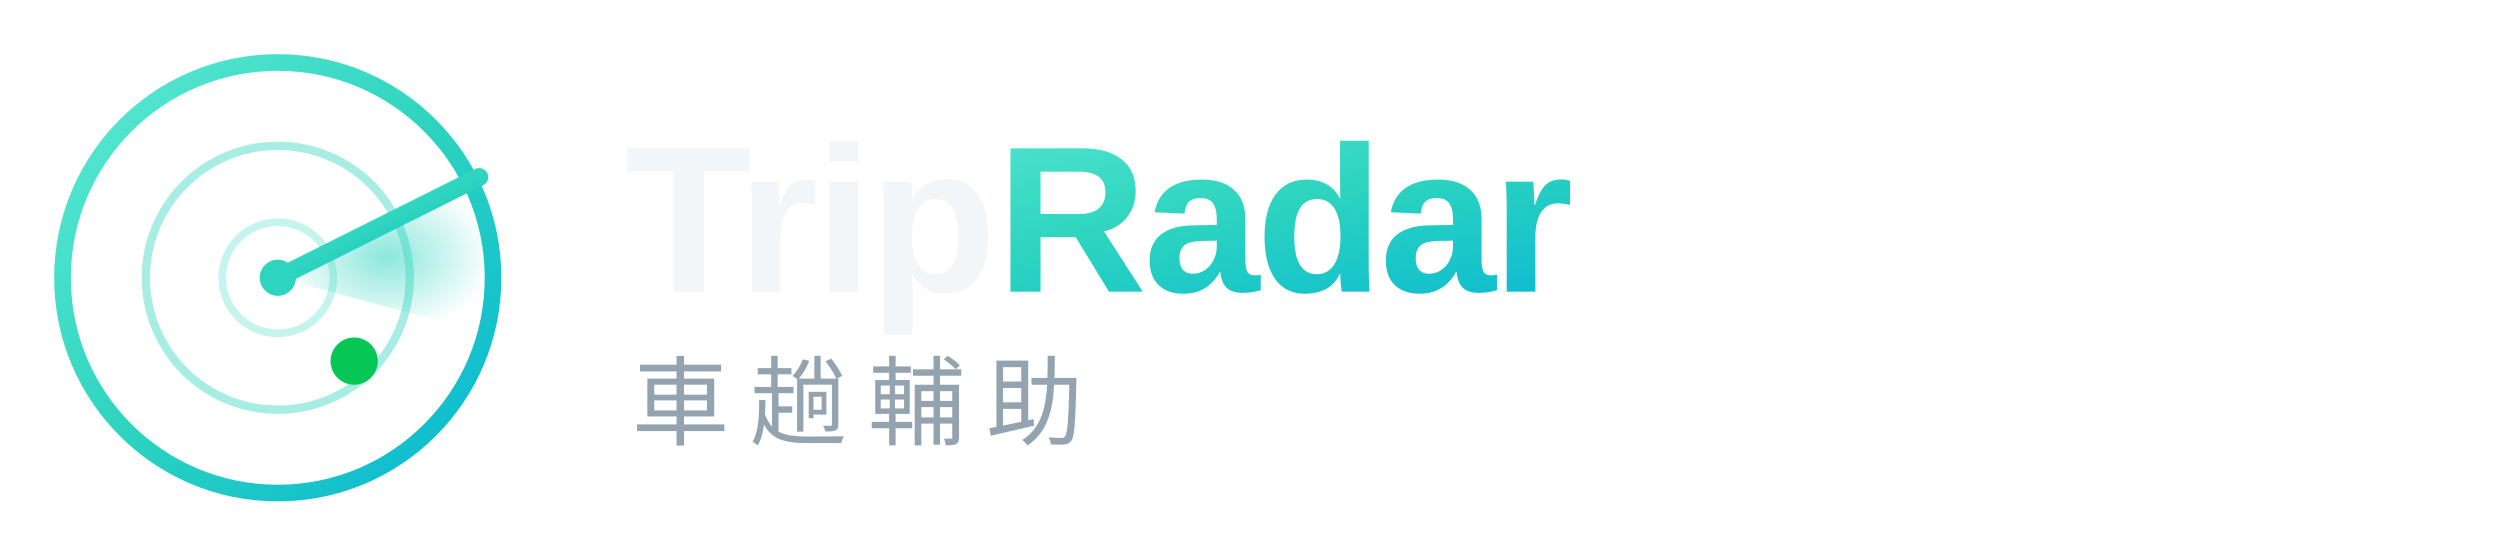
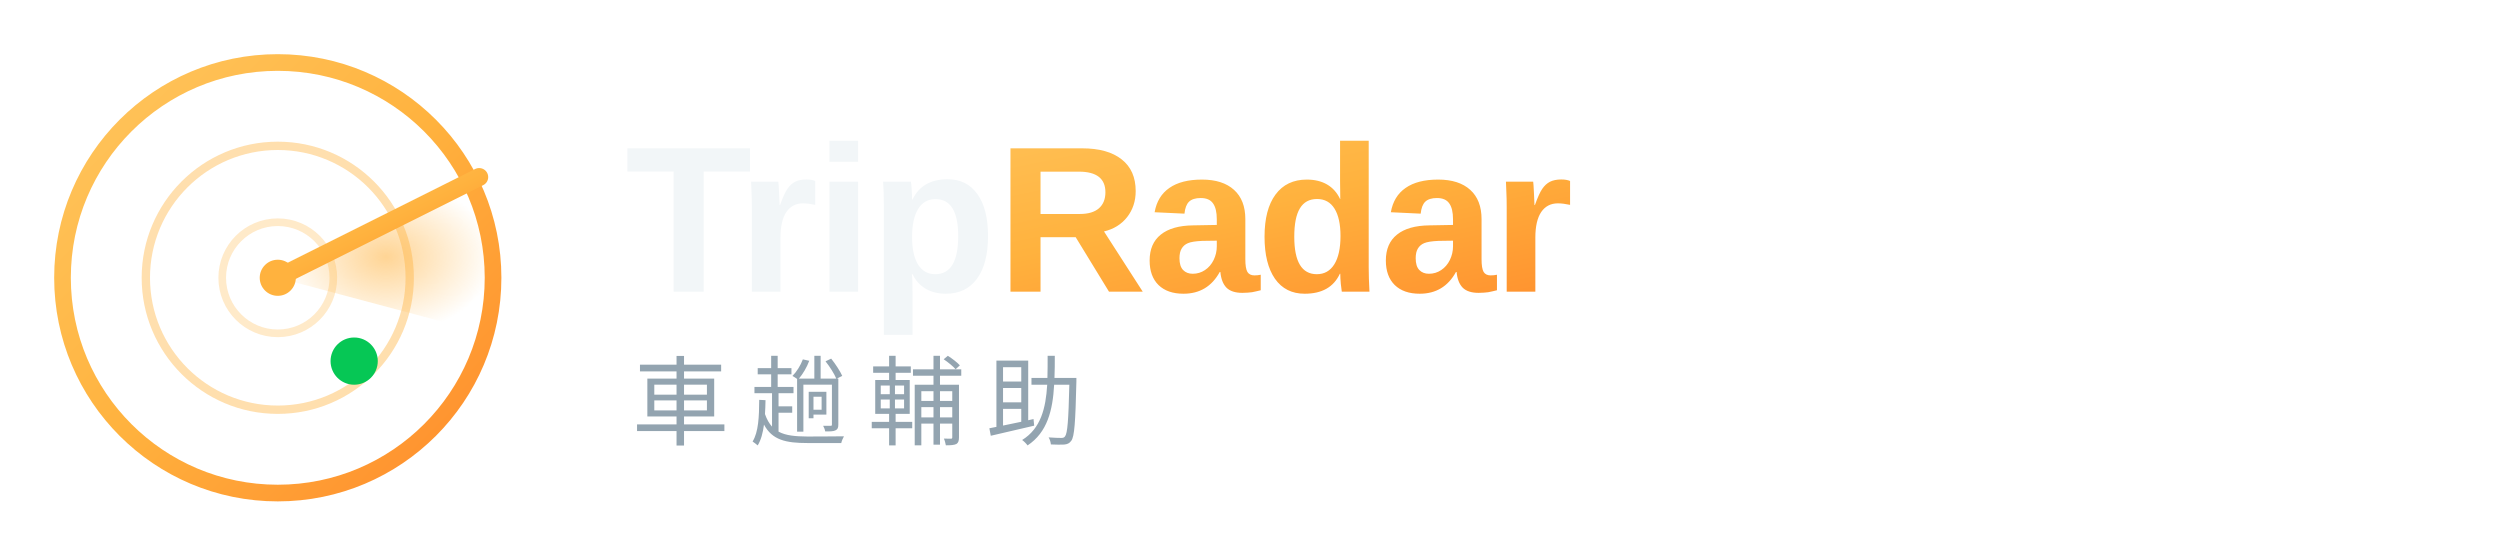
<svg xmlns="http://www.w3.org/2000/svg" width="360" height="80" viewBox="0 0 360 80" fill="none" role="img" aria-label="TripRadar 車趟輔助">
  <defs>
    <linearGradient id="tealGrad" x1="0" y1="0" x2="1" y2="1">
-       <stop offset="0" stop-color="#5EEAD4" />
-       <stop offset="0.5" stop-color="#2DD4BF" />
-       <stop offset="1" stop-color="#06B6D4" />
+       <stop offset="0" stop-color="#FFC760" />
+       <stop offset="0.5" stop-color="#FFB23E" />
+       <stop offset="1" stop-color="#FF8A2B" />
    </linearGradient>
    <radialGradient id="sweepGrad" cx="0.5" cy="0.5" r="0.5">
-       <stop offset="0" stop-color="#2DD4BF" stop-opacity="0.55" />
-       <stop offset="1" stop-color="#2DD4BF" stop-opacity="0" />
+       <stop offset="0" stop-color="#FFB23E" stop-opacity="0.55" />
+       <stop offset="1" stop-color="#FFB23E" stop-opacity="0" />
    </radialGradient>
  </defs>
  <g transform="translate(40,40)">
    <path d="M0 0 L28 -14 A31 31 0 0 1 30 8 Z" fill="url(#sweepGrad)" />
    <circle cx="0" cy="0" r="31" stroke="url(#tealGrad)" stroke-width="2.4" />
-     <circle cx="0" cy="0" r="19" stroke="#2DD4BF" stroke-width="1.2" opacity="0.42" />
-     <circle cx="0" cy="0" r="8" stroke="#2DD4BF" stroke-width="1.1" opacity="0.28" />
+     <circle cx="0" cy="0" r="19" stroke="#FFB23E" stroke-width="1.2" opacity="0.42" />
+     <circle cx="0" cy="0" r="8" stroke="#FFB23E" stroke-width="1.1" opacity="0.28" />
    <path d="M0 0 L29 -14.5" stroke="url(#tealGrad)" stroke-width="2.6" stroke-linecap="round" />
-     <circle cx="0" cy="0" r="2.6" fill="#2DD4BF" />
+     <circle cx="0" cy="0" r="2.6" fill="#FFB23E" />
    <circle cx="11" cy="12" r="3.4" fill="#06C755" />
  </g>
  <text x="90" y="42" font-family="Sora, 'Segoe UI', Arial, sans-serif" font-size="30" font-weight="800" letter-spacing="-0.5" fill="#F2F6F8">Trip<tspan fill="url(#tealGrad)">Radar</tspan>
  </text>
  <text x="91" y="63" font-family="'Noto Sans TC','Microsoft JhengHei',sans-serif" font-size="14" font-weight="500" letter-spacing="3" fill="#93A4B0">車趟輔助</text>
</svg>
